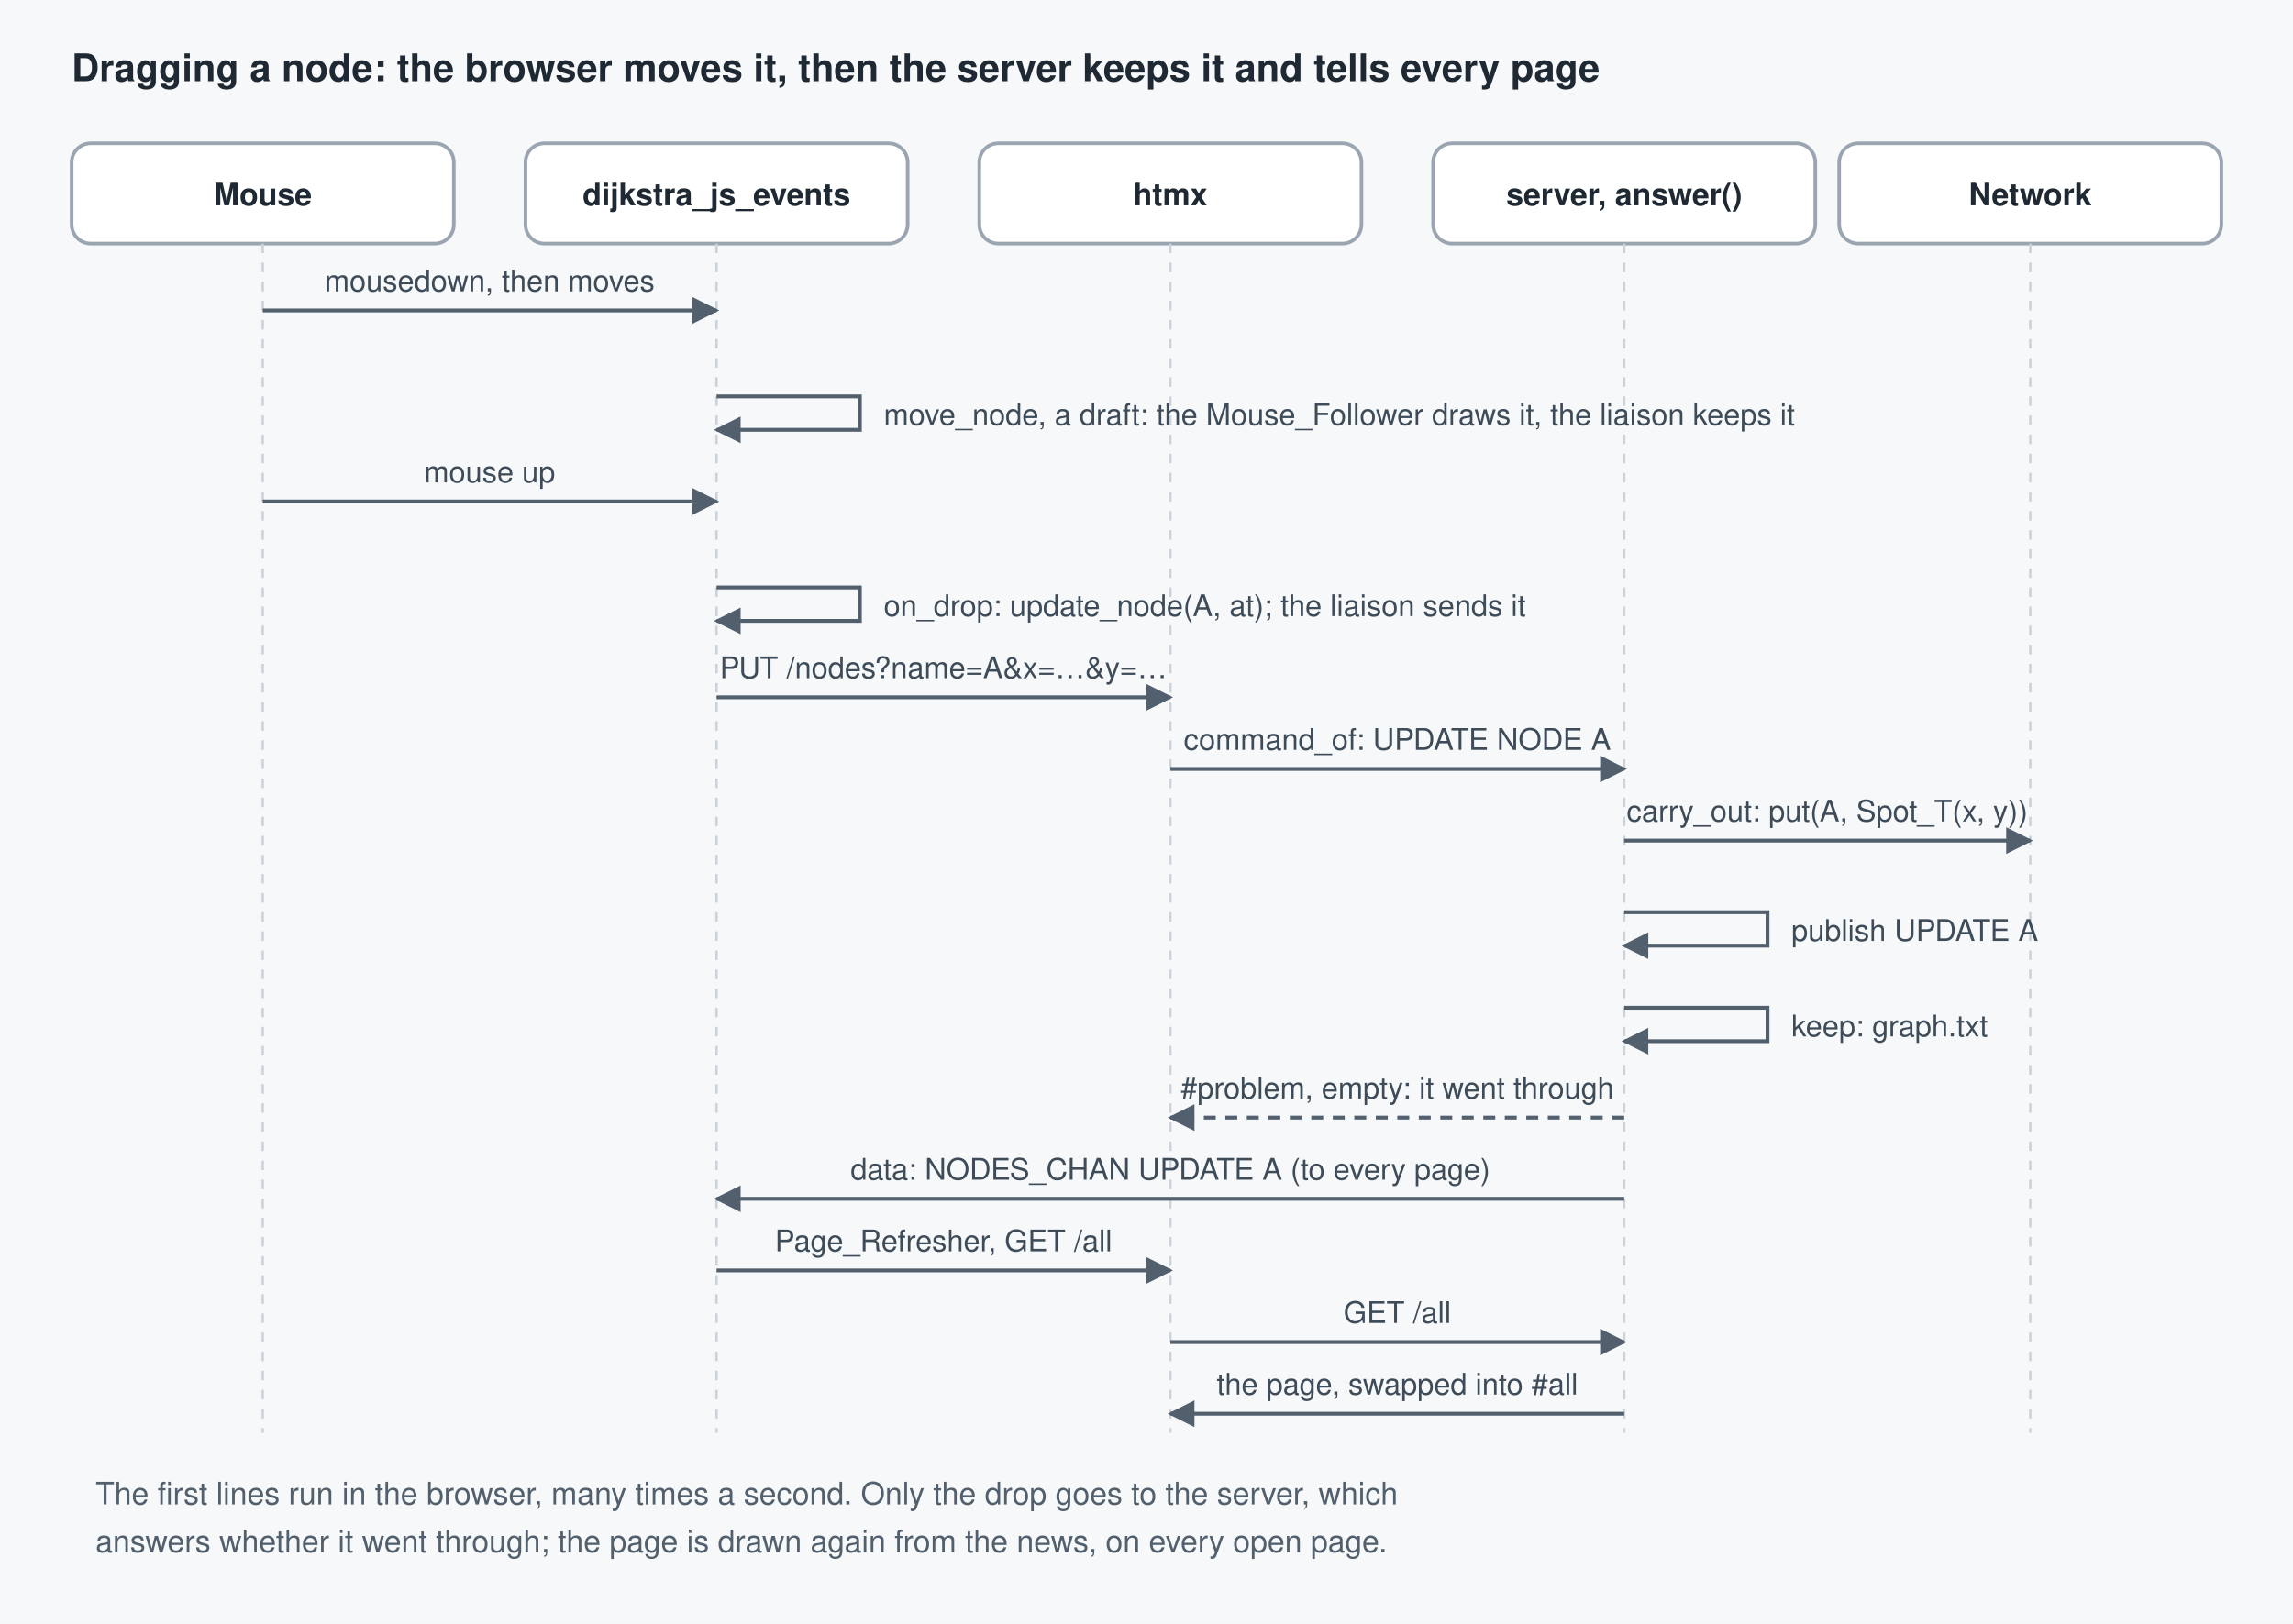
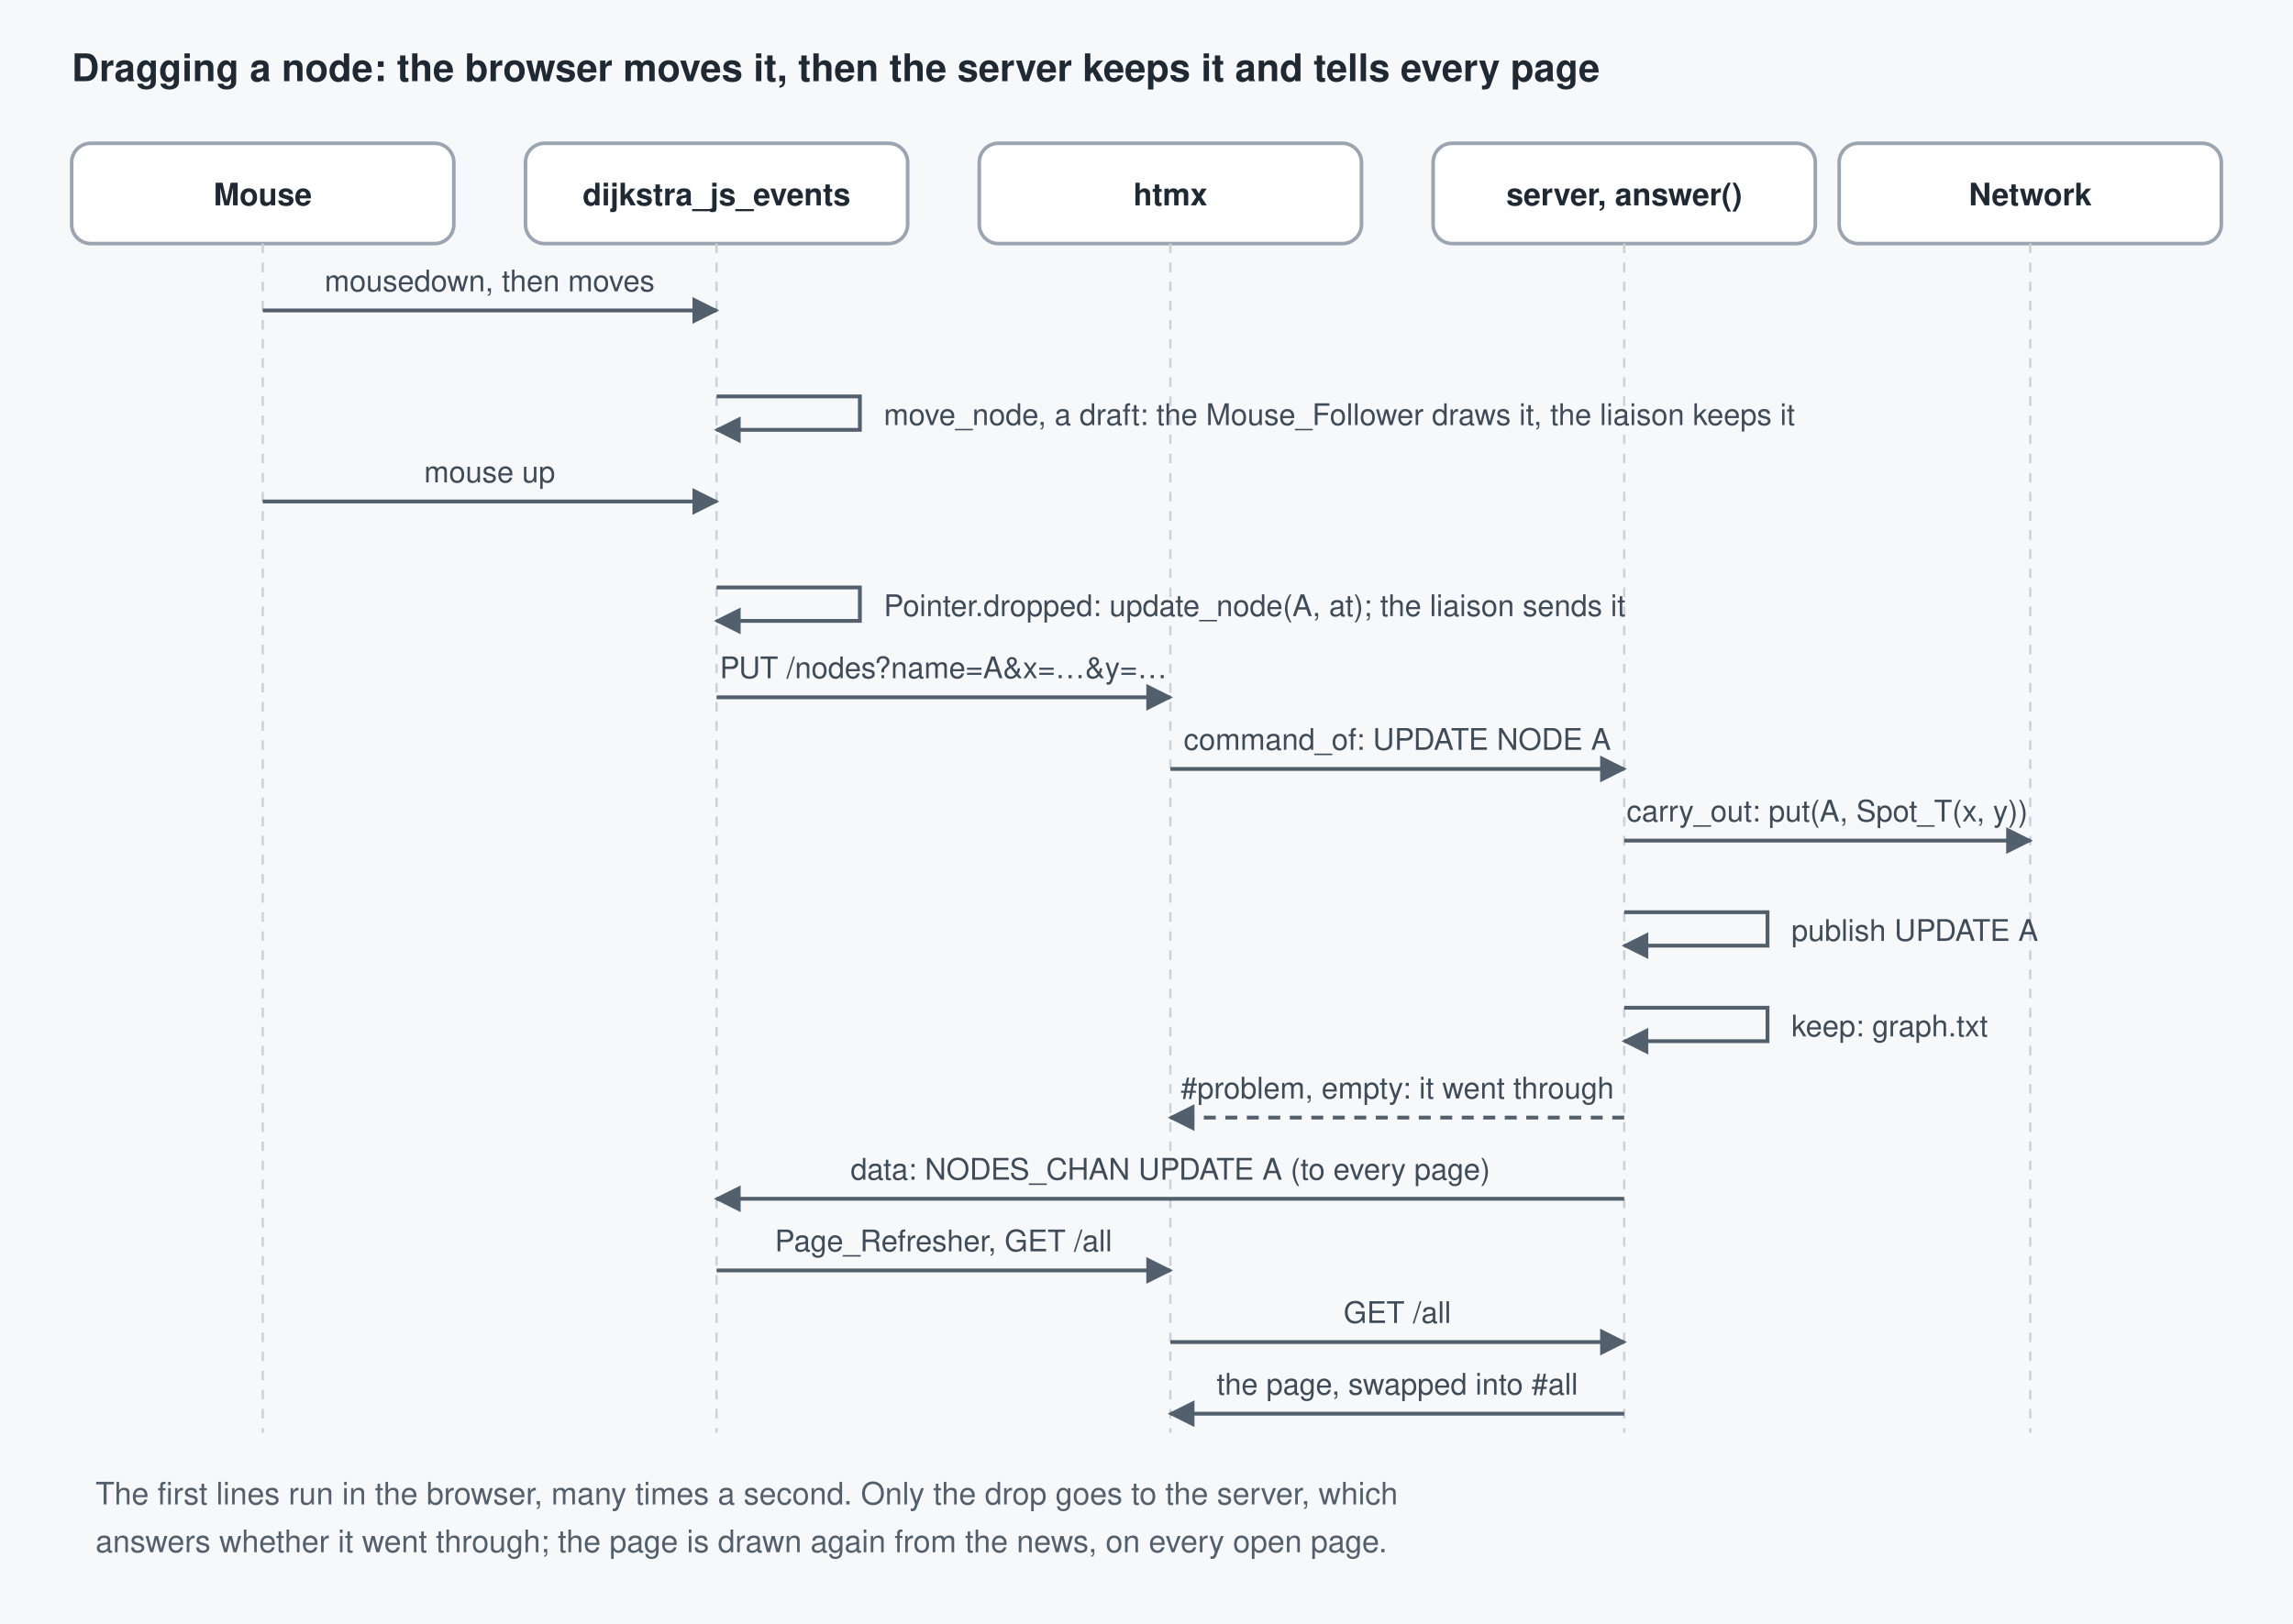
<svg xmlns="http://www.w3.org/2000/svg" width="960" height="680" viewBox="0 0 960 680" font-family="system-ui, -apple-system, Segoe UI, Helvetica, Arial, sans-serif">
  <defs>
    <marker id="a" viewBox="0 0 10 10" refX="9" refY="5" markerWidth="7" markerHeight="7" orient="auto-start-reverse">
      <path d="M 0 0 L 10 5 L 0 10 z" fill="#52606d" />
    </marker>
  </defs>
  <rect width="100%" height="100%" fill="#f7f8fa" />
  <text x="30" y="34" font-size="16" fill="#1f2933" font-weight="700" text-anchor="start">Dragging a node: the browser moves it, then the server keeps it and tells every page</text>
  <rect x="30" y="60" width="160" height="42" rx="8" fill="#ffffff" stroke="#9aa5b1" stroke-width="1.5" />
  <text x="110.0" y="86.0" text-anchor="middle" font-size="13" fill="#1f2933" font-weight="700">Mouse</text>
  <line x1="110" y1="102" x2="110" y2="600" stroke="#cbd2d9" stroke-dasharray="4 4" />
  <rect x="220" y="60" width="160" height="42" rx="8" fill="#ffffff" stroke="#9aa5b1" stroke-width="1.5" />
  <text x="300.0" y="86.0" text-anchor="middle" font-size="13" fill="#1f2933" font-weight="700">dijkstra_js_events</text>
  <line x1="300" y1="102" x2="300" y2="600" stroke="#cbd2d9" stroke-dasharray="4 4" />
  <rect x="410" y="60" width="160" height="42" rx="8" fill="#ffffff" stroke="#9aa5b1" stroke-width="1.5" />
  <text x="490.0" y="86.0" text-anchor="middle" font-size="13" fill="#1f2933" font-weight="700">htmx</text>
  <line x1="490" y1="102" x2="490" y2="600" stroke="#cbd2d9" stroke-dasharray="4 4" />
  <rect x="600" y="60" width="160" height="42" rx="8" fill="#ffffff" stroke="#9aa5b1" stroke-width="1.5" />
  <text x="680.0" y="86.0" text-anchor="middle" font-size="13" fill="#1f2933" font-weight="700">server, answer()</text>
  <line x1="680" y1="102" x2="680" y2="600" stroke="#cbd2d9" stroke-dasharray="4 4" />
  <rect x="770" y="60" width="160" height="42" rx="8" fill="#ffffff" stroke="#9aa5b1" stroke-width="1.5" />
  <text x="850.0" y="86.0" text-anchor="middle" font-size="13" fill="#1f2933" font-weight="700">Network</text>
  <line x1="850" y1="102" x2="850" y2="600" stroke="#cbd2d9" stroke-dasharray="4 4" />
  <line x1="110" y1="130" x2="300" y2="130" stroke="#52606d" stroke-width="1.6" marker-end="url(#a)" />
  <text x="205.0" y="122" font-size="12.5" fill="#3e4c59" font-weight="400" text-anchor="middle">mousedown, then moves</text>
  <path d="M 300 166 h 60 v 14 h -60" fill="none" stroke="#52606d" stroke-width="1.6" marker-end="url(#a)" />
  <text x="370" y="178" font-size="12.5" fill="#3e4c59" font-weight="400" text-anchor="start">move_node, a draft: the Mouse_Follower draws it, the liaison keeps it</text>
  <line x1="110" y1="210" x2="300" y2="210" stroke="#52606d" stroke-width="1.6" marker-end="url(#a)" />
  <text x="205.0" y="202" font-size="12.5" fill="#3e4c59" font-weight="400" text-anchor="middle">mouse up</text>
  <path d="M 300 246 h 60 v 14 h -60" fill="none" stroke="#52606d" stroke-width="1.6" marker-end="url(#a)" />
-   <text x="370" y="258" font-size="12.5" fill="#3e4c59" font-weight="400" text-anchor="start">on_drop: update_node(A, at); the liaison sends it</text>
+   <text x="370" y="258" font-size="12.5" fill="#3e4c59" font-weight="400" text-anchor="start">Pointer.dropped: update_node(A, at); the liaison sends it</text>
  <line x1="300" y1="292" x2="490" y2="292" stroke="#52606d" stroke-width="1.6" marker-end="url(#a)" />
  <text x="395.0" y="284" font-size="12.5" fill="#3e4c59" font-weight="400" text-anchor="middle">PUT /nodes?name=A&amp;x=…&amp;y=…</text>
  <line x1="490" y1="322" x2="680" y2="322" stroke="#52606d" stroke-width="1.6" marker-end="url(#a)" />
  <text x="585.0" y="314" font-size="12.5" fill="#3e4c59" font-weight="400" text-anchor="middle">command_of: UPDATE NODE A</text>
  <line x1="680" y1="352" x2="850" y2="352" stroke="#52606d" stroke-width="1.6" marker-end="url(#a)" />
  <text x="765.0" y="344" font-size="12.5" fill="#3e4c59" font-weight="400" text-anchor="middle">carry_out: put(A, Spot_T(x, y))</text>
  <path d="M 680 382 h 60 v 14 h -60" fill="none" stroke="#52606d" stroke-width="1.6" marker-end="url(#a)" />
  <text x="750" y="394" font-size="12.5" fill="#3e4c59" font-weight="400" text-anchor="start">publish UPDATE A</text>
  <path d="M 680 422 h 60 v 14 h -60" fill="none" stroke="#52606d" stroke-width="1.6" marker-end="url(#a)" />
  <text x="750" y="434" font-size="12.5" fill="#3e4c59" font-weight="400" text-anchor="start">keep: graph.txt</text>
  <line x1="680" y1="468" x2="490" y2="468" stroke="#52606d" stroke-width="1.6" stroke-dasharray="5 4" marker-end="url(#a)" />
  <text x="585.0" y="460" font-size="12.5" fill="#3e4c59" font-weight="400" text-anchor="middle">#problem, empty: it went through</text>
  <line x1="680" y1="502" x2="300" y2="502" stroke="#52606d" stroke-width="1.6" marker-end="url(#a)" />
  <text x="490.0" y="494" font-size="12.5" fill="#3e4c59" font-weight="400" text-anchor="middle">data: NODES_CHAN UPDATE A (to every page)</text>
  <line x1="300" y1="532" x2="490" y2="532" stroke="#52606d" stroke-width="1.6" marker-end="url(#a)" />
  <text x="395.0" y="524" font-size="12.5" fill="#3e4c59" font-weight="400" text-anchor="middle">Page_Refresher, GET /all</text>
  <line x1="490" y1="562" x2="680" y2="562" stroke="#52606d" stroke-width="1.6" marker-end="url(#a)" />
  <text x="585.0" y="554" font-size="12.5" fill="#3e4c59" font-weight="400" text-anchor="middle">GET /all</text>
  <line x1="680" y1="592" x2="490" y2="592" stroke="#52606d" stroke-width="1.6" marker-end="url(#a)" />
  <text x="585.0" y="584" font-size="12.5" fill="#3e4c59" font-weight="400" text-anchor="middle">the page, swapped into #all</text>
  <text x="40" y="630" font-size="13" fill="#52606d" font-weight="400" text-anchor="start">The first lines run in the browser, many times a second. Only the drop goes to the server, which</text>
  <text x="40" y="650" font-size="13" fill="#52606d" font-weight="400" text-anchor="start">answers whether it went through; the page is drawn again from the news, on every open page.</text>
</svg>
